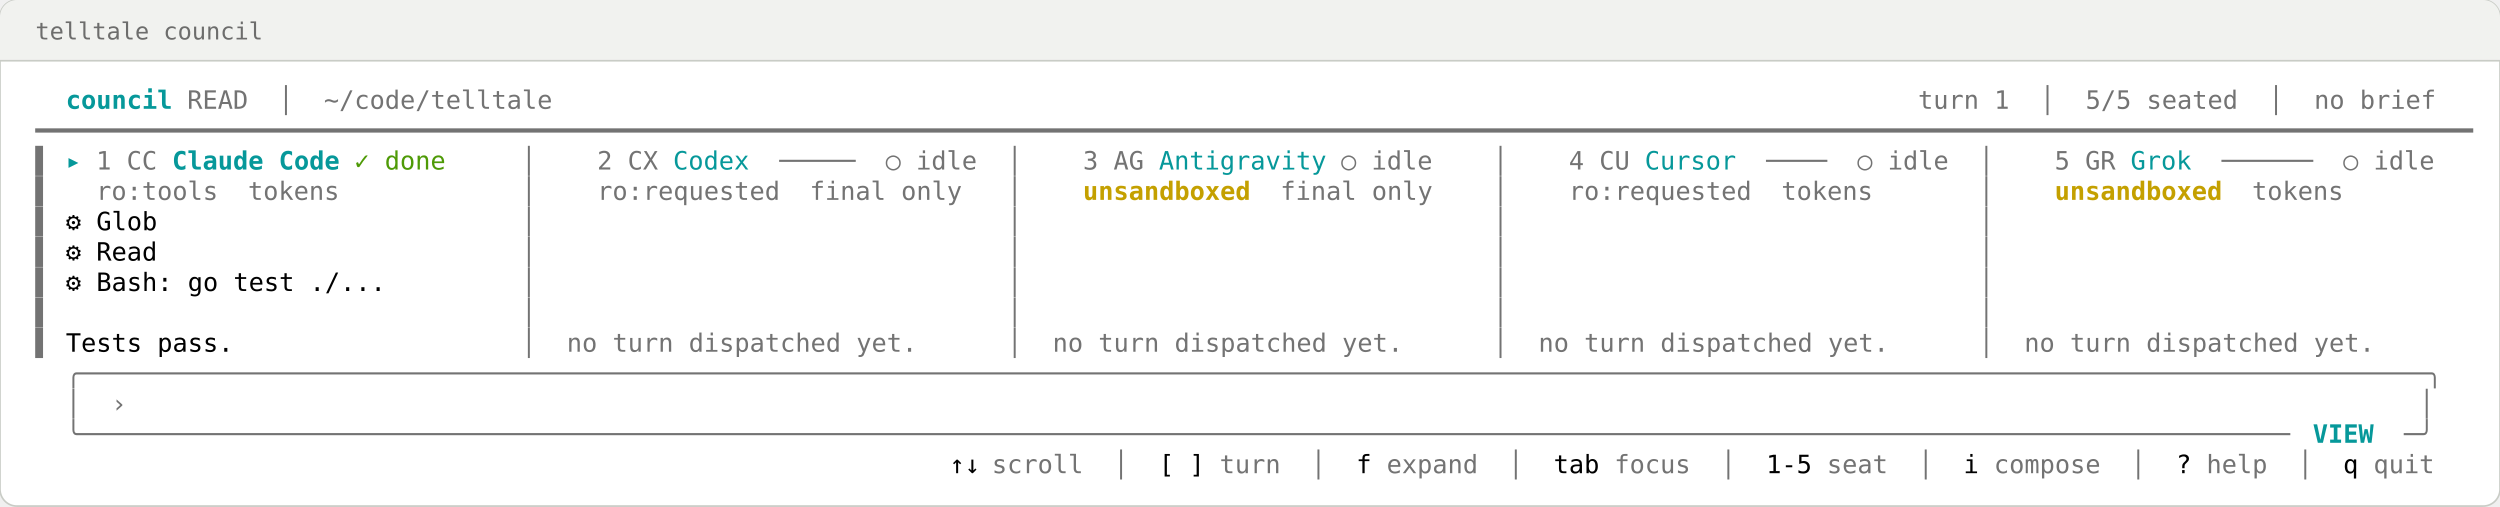
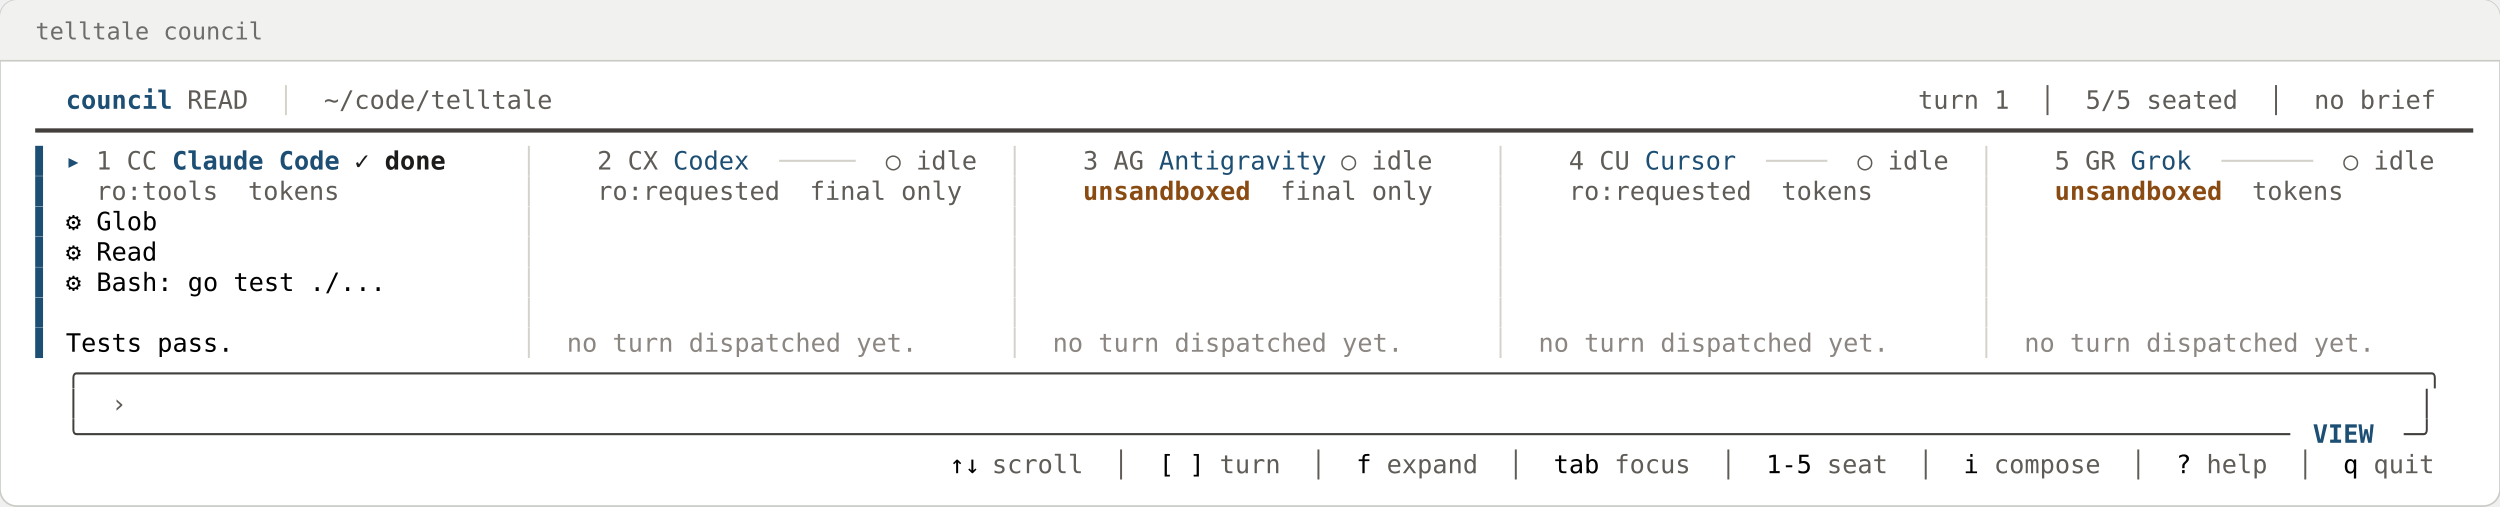
<svg xmlns="http://www.w3.org/2000/svg" width="1482" height="300" viewBox="0 0 1482 300" role="img" aria-labelledby="t">
  <rect x="0" y="0" width="1482" height="300" rx="10" fill="#ffffff" stroke="#c9ccc6" />
  <path d="M0 36 V10 a10 10 0 0 1 10 -10 H1472 a10 10 0 0 1 10 10 V36 Z" fill="#f1f2ef" />
  <line x1="0" y1="36" x2="1482" y2="36" stroke="#c9ccc6" />
  <text x="21" y="23.4" font-family="'JetBrains Mono','Fira Code','Cascadia Mono',Consolas,'DejaVu Sans Mono',monospace" font-size="14" fill="#000000" fill-opacity="0.55" xml:space="preserve">telltale council</text>
  <text y="64.5" font-family="'JetBrains Mono','Fira Code','Cascadia Mono',Consolas,'DejaVu Sans Mono',monospace" font-size="15" xml:space="preserve">
    <tspan x="21" textLength="18" lengthAdjust="spacingAndGlyphs" fill="#000000">  </tspan>
-     <tspan x="39" textLength="63" lengthAdjust="spacingAndGlyphs" fill="#06989a" font-weight="bold">council</tspan>
+     <tspan x="39" textLength="63" lengthAdjust="spacingAndGlyphs" fill="#1d4e73" font-weight="bold">council</tspan>
    <tspan x="102" textLength="9" lengthAdjust="spacingAndGlyphs" fill="#000000"> </tspan>
-     <tspan x="111" textLength="36" lengthAdjust="spacingAndGlyphs" fill="#000000" fill-opacity="0.55">READ</tspan>
+     <tspan x="111" textLength="36" lengthAdjust="spacingAndGlyphs" fill="#5f5c58">READ</tspan>
    <tspan x="147" textLength="18" lengthAdjust="spacingAndGlyphs" fill="#000000">  </tspan>
-     <tspan x="165" textLength="9" lengthAdjust="spacingAndGlyphs" fill="#000000" fill-opacity="0.55">│</tspan>
+     <tspan x="165" textLength="9" lengthAdjust="spacingAndGlyphs" fill="#d5d2cb">│</tspan>
    <tspan x="174" textLength="18" lengthAdjust="spacingAndGlyphs" fill="#000000">  </tspan>
-     <tspan x="192" textLength="135" lengthAdjust="spacingAndGlyphs" fill="#000000" fill-opacity="0.55">~/code/telltale</tspan>
+     <tspan x="192" textLength="135" lengthAdjust="spacingAndGlyphs" fill="#5f5c58">~/code/telltale</tspan>
    <tspan x="327" textLength="810" lengthAdjust="spacingAndGlyphs" fill="#000000">                                                                                          </tspan>
-     <tspan x="1137" textLength="306" lengthAdjust="spacingAndGlyphs" fill="#000000" fill-opacity="0.55">turn 1  │  5/5 seated  │  no brief</tspan>
+     <tspan x="1137" textLength="306" lengthAdjust="spacingAndGlyphs" fill="#5f5c58">turn 1  │  5/5 seated  │  no brief</tspan>
    <tspan x="1443" textLength="18" lengthAdjust="spacingAndGlyphs" fill="#000000">  </tspan>
  </text>
  <text y="82.5" font-family="'JetBrains Mono','Fira Code','Cascadia Mono',Consolas,'DejaVu Sans Mono',monospace" font-size="15" xml:space="preserve">
-     <tspan x="21" textLength="1440" lengthAdjust="spacingAndGlyphs" fill="#000000" fill-opacity="0.55">━━━━━━━━━━━━━━━━━━━━━━━━━━━━━━━━━━━━━━━━━━━━━━━━━━━━━━━━━━━━━━━━━━━━━━━━━━━━━━━━━━━━━━━━━━━━━━━━━━━━━━━━━━━━━━━━━━━━━━━━━━━━━━━━━━━━━━━━━━━━━━━━━━━━━━━━━━━━━━━━</tspan>
+     <tspan x="21" textLength="1440" lengthAdjust="spacingAndGlyphs" fill="#423f3c">━━━━━━━━━━━━━━━━━━━━━━━━━━━━━━━━━━━━━━━━━━━━━━━━━━━━━━━━━━━━━━━━━━━━━━━━━━━━━━━━━━━━━━━━━━━━━━━━━━━━━━━━━━━━━━━━━━━━━━━━━━━━━━━━━━━━━━━━━━━━━━━━━━━━━━━━━━━━━━━━</tspan>
  </text>
  <text y="100.5" font-family="'JetBrains Mono','Fira Code','Cascadia Mono',Consolas,'DejaVu Sans Mono',monospace" font-size="15" xml:space="preserve">
-     <tspan x="21" textLength="9" lengthAdjust="spacingAndGlyphs" fill="#000000" fill-opacity="0.55">▌</tspan>
+     <tspan x="21" textLength="9" lengthAdjust="spacingAndGlyphs" fill="#1d4e73">▌</tspan>
    <tspan x="30" textLength="9" lengthAdjust="spacingAndGlyphs" fill="#000000"> </tspan>
-     <tspan x="39" textLength="18" lengthAdjust="spacingAndGlyphs" fill="#06989a" font-weight="bold">▸ </tspan>
-     <tspan x="57" textLength="45" lengthAdjust="spacingAndGlyphs" fill="#000000" fill-opacity="0.55">1 CC </tspan>
-     <tspan x="102" textLength="99" lengthAdjust="spacingAndGlyphs" fill="#06989a" font-weight="bold">Claude Code</tspan>
+     <tspan x="39" textLength="18" lengthAdjust="spacingAndGlyphs" fill="#1d4e73" font-weight="bold">▸ </tspan>
+     <tspan x="57" textLength="45" lengthAdjust="spacingAndGlyphs" fill="#5f5c58">1 CC </tspan>
+     <tspan x="102" textLength="99" lengthAdjust="spacingAndGlyphs" fill="#1d4e73" font-weight="bold">Claude Code</tspan>
    <tspan x="201" textLength="9" lengthAdjust="spacingAndGlyphs" fill="#000000"> </tspan>
-     <tspan x="210" textLength="54" lengthAdjust="spacingAndGlyphs" fill="#4e9a06">✓ done</tspan>
+     <tspan x="210" textLength="54" lengthAdjust="spacingAndGlyphs" fill="#1e1c1b" font-weight="bold">✓ done</tspan>
    <tspan x="264" textLength="45" lengthAdjust="spacingAndGlyphs" fill="#000000">     </tspan>
-     <tspan x="309" textLength="9" lengthAdjust="spacingAndGlyphs" fill="#000000" fill-opacity="0.55">│</tspan>
+     <tspan x="309" textLength="9" lengthAdjust="spacingAndGlyphs" fill="#d5d2cb">│</tspan>
    <tspan x="318" textLength="18" lengthAdjust="spacingAndGlyphs" fill="#000000">  </tspan>
-     <tspan x="336" textLength="18" lengthAdjust="spacingAndGlyphs" fill="#06989a">  </tspan>
-     <tspan x="354" textLength="45" lengthAdjust="spacingAndGlyphs" fill="#000000" fill-opacity="0.55">2 CX </tspan>
-     <tspan x="399" textLength="45" lengthAdjust="spacingAndGlyphs" fill="#06989a">Codex</tspan>
+     <tspan x="336" textLength="18" lengthAdjust="spacingAndGlyphs" fill="#1d4e73">  </tspan>
+     <tspan x="354" textLength="45" lengthAdjust="spacingAndGlyphs" fill="#5f5c58">2 CX </tspan>
+     <tspan x="399" textLength="45" lengthAdjust="spacingAndGlyphs" fill="#1d4e73">Codex</tspan>
    <tspan x="444" textLength="18" lengthAdjust="spacingAndGlyphs" fill="#000000">  </tspan>
-     <tspan x="462" textLength="45" lengthAdjust="spacingAndGlyphs" fill="#000000" fill-opacity="0.55">─────</tspan>
+     <tspan x="462" textLength="45" lengthAdjust="spacingAndGlyphs" fill="#d5d2cb">─────</tspan>
    <tspan x="507" textLength="18" lengthAdjust="spacingAndGlyphs" fill="#000000">  </tspan>
-     <tspan x="525" textLength="54" lengthAdjust="spacingAndGlyphs" fill="#000000" fill-opacity="0.55">○ idle</tspan>
+     <tspan x="525" textLength="54" lengthAdjust="spacingAndGlyphs" fill="#5f5c58">○ idle</tspan>
    <tspan x="579" textLength="18" lengthAdjust="spacingAndGlyphs" fill="#000000">  </tspan>
-     <tspan x="597" textLength="9" lengthAdjust="spacingAndGlyphs" fill="#000000" fill-opacity="0.55">│</tspan>
+     <tspan x="597" textLength="9" lengthAdjust="spacingAndGlyphs" fill="#d5d2cb">│</tspan>
    <tspan x="606" textLength="18" lengthAdjust="spacingAndGlyphs" fill="#000000">  </tspan>
-     <tspan x="624" textLength="18" lengthAdjust="spacingAndGlyphs" fill="#06989a">  </tspan>
-     <tspan x="642" textLength="45" lengthAdjust="spacingAndGlyphs" fill="#000000" fill-opacity="0.55">3 AG </tspan>
-     <tspan x="687" textLength="99" lengthAdjust="spacingAndGlyphs" fill="#06989a">Antigravity</tspan>
+     <tspan x="624" textLength="18" lengthAdjust="spacingAndGlyphs" fill="#1d4e73">  </tspan>
+     <tspan x="642" textLength="45" lengthAdjust="spacingAndGlyphs" fill="#5f5c58">3 AG </tspan>
+     <tspan x="687" textLength="99" lengthAdjust="spacingAndGlyphs" fill="#1d4e73">Antigravity</tspan>
    <tspan x="786" textLength="9" lengthAdjust="spacingAndGlyphs" fill="#000000"> </tspan>
-     <tspan x="795" textLength="54" lengthAdjust="spacingAndGlyphs" fill="#000000" fill-opacity="0.55">○ idle</tspan>
+     <tspan x="795" textLength="54" lengthAdjust="spacingAndGlyphs" fill="#5f5c58">○ idle</tspan>
    <tspan x="849" textLength="36" lengthAdjust="spacingAndGlyphs" fill="#000000">    </tspan>
-     <tspan x="885" textLength="9" lengthAdjust="spacingAndGlyphs" fill="#000000" fill-opacity="0.55">│</tspan>
+     <tspan x="885" textLength="9" lengthAdjust="spacingAndGlyphs" fill="#d5d2cb">│</tspan>
    <tspan x="894" textLength="18" lengthAdjust="spacingAndGlyphs" fill="#000000">  </tspan>
-     <tspan x="912" textLength="18" lengthAdjust="spacingAndGlyphs" fill="#06989a">  </tspan>
-     <tspan x="930" textLength="45" lengthAdjust="spacingAndGlyphs" fill="#000000" fill-opacity="0.55">4 CU </tspan>
-     <tspan x="975" textLength="54" lengthAdjust="spacingAndGlyphs" fill="#06989a">Cursor</tspan>
+     <tspan x="912" textLength="18" lengthAdjust="spacingAndGlyphs" fill="#1d4e73">  </tspan>
+     <tspan x="930" textLength="45" lengthAdjust="spacingAndGlyphs" fill="#5f5c58">4 CU </tspan>
+     <tspan x="975" textLength="54" lengthAdjust="spacingAndGlyphs" fill="#1d4e73">Cursor</tspan>
    <tspan x="1029" textLength="18" lengthAdjust="spacingAndGlyphs" fill="#000000">  </tspan>
-     <tspan x="1047" textLength="36" lengthAdjust="spacingAndGlyphs" fill="#000000" fill-opacity="0.55">────</tspan>
+     <tspan x="1047" textLength="36" lengthAdjust="spacingAndGlyphs" fill="#d5d2cb">────</tspan>
    <tspan x="1083" textLength="18" lengthAdjust="spacingAndGlyphs" fill="#000000">  </tspan>
-     <tspan x="1101" textLength="54" lengthAdjust="spacingAndGlyphs" fill="#000000" fill-opacity="0.55">○ idle</tspan>
+     <tspan x="1101" textLength="54" lengthAdjust="spacingAndGlyphs" fill="#5f5c58">○ idle</tspan>
    <tspan x="1155" textLength="18" lengthAdjust="spacingAndGlyphs" fill="#000000">  </tspan>
-     <tspan x="1173" textLength="9" lengthAdjust="spacingAndGlyphs" fill="#000000" fill-opacity="0.55">│</tspan>
+     <tspan x="1173" textLength="9" lengthAdjust="spacingAndGlyphs" fill="#d5d2cb">│</tspan>
    <tspan x="1182" textLength="18" lengthAdjust="spacingAndGlyphs" fill="#000000">  </tspan>
-     <tspan x="1200" textLength="18" lengthAdjust="spacingAndGlyphs" fill="#06989a">  </tspan>
-     <tspan x="1218" textLength="45" lengthAdjust="spacingAndGlyphs" fill="#000000" fill-opacity="0.55">5 GR </tspan>
-     <tspan x="1263" textLength="36" lengthAdjust="spacingAndGlyphs" fill="#06989a">Grok</tspan>
+     <tspan x="1200" textLength="18" lengthAdjust="spacingAndGlyphs" fill="#1d4e73">  </tspan>
+     <tspan x="1218" textLength="45" lengthAdjust="spacingAndGlyphs" fill="#5f5c58">5 GR </tspan>
+     <tspan x="1263" textLength="36" lengthAdjust="spacingAndGlyphs" fill="#1d4e73">Grok</tspan>
    <tspan x="1299" textLength="18" lengthAdjust="spacingAndGlyphs" fill="#000000">  </tspan>
-     <tspan x="1317" textLength="54" lengthAdjust="spacingAndGlyphs" fill="#000000" fill-opacity="0.55">──────</tspan>
+     <tspan x="1317" textLength="54" lengthAdjust="spacingAndGlyphs" fill="#d5d2cb">──────</tspan>
    <tspan x="1371" textLength="18" lengthAdjust="spacingAndGlyphs" fill="#000000">  </tspan>
-     <tspan x="1389" textLength="54" lengthAdjust="spacingAndGlyphs" fill="#000000" fill-opacity="0.55">○ idle</tspan>
+     <tspan x="1389" textLength="54" lengthAdjust="spacingAndGlyphs" fill="#5f5c58">○ idle</tspan>
    <tspan x="1443" textLength="18" lengthAdjust="spacingAndGlyphs" fill="#000000">  </tspan>
  </text>
  <text y="118.5" font-family="'JetBrains Mono','Fira Code','Cascadia Mono',Consolas,'DejaVu Sans Mono',monospace" font-size="15" xml:space="preserve">
-     <tspan x="21" textLength="9" lengthAdjust="spacingAndGlyphs" fill="#000000" fill-opacity="0.55">▌</tspan>
+     <tspan x="21" textLength="9" lengthAdjust="spacingAndGlyphs" fill="#1d4e73">▌</tspan>
    <tspan x="30" textLength="27" lengthAdjust="spacingAndGlyphs" fill="#000000">   </tspan>
-     <tspan x="57" textLength="72" lengthAdjust="spacingAndGlyphs" fill="#000000" fill-opacity="0.55">ro:tools</tspan>
+     <tspan x="57" textLength="72" lengthAdjust="spacingAndGlyphs" fill="#5f5c58">ro:tools</tspan>
    <tspan x="129" textLength="18" lengthAdjust="spacingAndGlyphs" fill="#000000">  </tspan>
-     <tspan x="147" textLength="54" lengthAdjust="spacingAndGlyphs" fill="#000000" fill-opacity="0.55">tokens</tspan>
+     <tspan x="147" textLength="54" lengthAdjust="spacingAndGlyphs" fill="#5f5c58">tokens</tspan>
    <tspan x="201" textLength="108" lengthAdjust="spacingAndGlyphs" fill="#000000">            </tspan>
-     <tspan x="309" textLength="9" lengthAdjust="spacingAndGlyphs" fill="#000000" fill-opacity="0.55">│</tspan>
+     <tspan x="309" textLength="9" lengthAdjust="spacingAndGlyphs" fill="#d5d2cb">│</tspan>
    <tspan x="318" textLength="36" lengthAdjust="spacingAndGlyphs" fill="#000000">    </tspan>
-     <tspan x="354" textLength="108" lengthAdjust="spacingAndGlyphs" fill="#000000" fill-opacity="0.55">ro:requested</tspan>
+     <tspan x="354" textLength="108" lengthAdjust="spacingAndGlyphs" fill="#5f5c58">ro:requested</tspan>
    <tspan x="462" textLength="18" lengthAdjust="spacingAndGlyphs" fill="#000000">  </tspan>
-     <tspan x="480" textLength="90" lengthAdjust="spacingAndGlyphs" fill="#000000" fill-opacity="0.55">final only</tspan>
+     <tspan x="480" textLength="90" lengthAdjust="spacingAndGlyphs" fill="#5f5c58">final only</tspan>
    <tspan x="570" textLength="27" lengthAdjust="spacingAndGlyphs" fill="#000000">   </tspan>
-     <tspan x="597" textLength="9" lengthAdjust="spacingAndGlyphs" fill="#000000" fill-opacity="0.55">│</tspan>
+     <tspan x="597" textLength="9" lengthAdjust="spacingAndGlyphs" fill="#d5d2cb">│</tspan>
    <tspan x="606" textLength="36" lengthAdjust="spacingAndGlyphs" fill="#000000">    </tspan>
-     <tspan x="642" textLength="99" lengthAdjust="spacingAndGlyphs" fill="#c4a000" font-weight="bold">unsandboxed</tspan>
+     <tspan x="642" textLength="99" lengthAdjust="spacingAndGlyphs" fill="#8a4b12" font-weight="bold">unsandboxed</tspan>
    <tspan x="741" textLength="18" lengthAdjust="spacingAndGlyphs" fill="#000000">  </tspan>
-     <tspan x="759" textLength="90" lengthAdjust="spacingAndGlyphs" fill="#000000" fill-opacity="0.55">final only</tspan>
+     <tspan x="759" textLength="90" lengthAdjust="spacingAndGlyphs" fill="#5f5c58">final only</tspan>
    <tspan x="849" textLength="36" lengthAdjust="spacingAndGlyphs" fill="#000000">    </tspan>
-     <tspan x="885" textLength="9" lengthAdjust="spacingAndGlyphs" fill="#000000" fill-opacity="0.55">│</tspan>
+     <tspan x="885" textLength="9" lengthAdjust="spacingAndGlyphs" fill="#d5d2cb">│</tspan>
    <tspan x="894" textLength="36" lengthAdjust="spacingAndGlyphs" fill="#000000">    </tspan>
-     <tspan x="930" textLength="108" lengthAdjust="spacingAndGlyphs" fill="#000000" fill-opacity="0.55">ro:requested</tspan>
+     <tspan x="930" textLength="108" lengthAdjust="spacingAndGlyphs" fill="#5f5c58">ro:requested</tspan>
    <tspan x="1038" textLength="18" lengthAdjust="spacingAndGlyphs" fill="#000000">  </tspan>
-     <tspan x="1056" textLength="54" lengthAdjust="spacingAndGlyphs" fill="#000000" fill-opacity="0.55">tokens</tspan>
+     <tspan x="1056" textLength="54" lengthAdjust="spacingAndGlyphs" fill="#5f5c58">tokens</tspan>
    <tspan x="1110" textLength="63" lengthAdjust="spacingAndGlyphs" fill="#000000">       </tspan>
-     <tspan x="1173" textLength="9" lengthAdjust="spacingAndGlyphs" fill="#000000" fill-opacity="0.55">│</tspan>
+     <tspan x="1173" textLength="9" lengthAdjust="spacingAndGlyphs" fill="#d5d2cb">│</tspan>
    <tspan x="1182" textLength="36" lengthAdjust="spacingAndGlyphs" fill="#000000">    </tspan>
-     <tspan x="1218" textLength="99" lengthAdjust="spacingAndGlyphs" fill="#c4a000" font-weight="bold">unsandboxed</tspan>
+     <tspan x="1218" textLength="99" lengthAdjust="spacingAndGlyphs" fill="#8a4b12" font-weight="bold">unsandboxed</tspan>
    <tspan x="1317" textLength="18" lengthAdjust="spacingAndGlyphs" fill="#000000">  </tspan>
-     <tspan x="1335" textLength="54" lengthAdjust="spacingAndGlyphs" fill="#000000" fill-opacity="0.55">tokens</tspan>
+     <tspan x="1335" textLength="54" lengthAdjust="spacingAndGlyphs" fill="#5f5c58">tokens</tspan>
    <tspan x="1389" textLength="72" lengthAdjust="spacingAndGlyphs" fill="#000000">        </tspan>
  </text>
  <text y="136.5" font-family="'JetBrains Mono','Fira Code','Cascadia Mono',Consolas,'DejaVu Sans Mono',monospace" font-size="15" xml:space="preserve">
-     <tspan x="21" textLength="9" lengthAdjust="spacingAndGlyphs" fill="#000000" fill-opacity="0.55">▌</tspan>
+     <tspan x="21" textLength="9" lengthAdjust="spacingAndGlyphs" fill="#1d4e73">▌</tspan>
    <tspan x="30" textLength="279" lengthAdjust="spacingAndGlyphs" fill="#000000"> ⚙ Glob                        </tspan>
-     <tspan x="309" textLength="9" lengthAdjust="spacingAndGlyphs" fill="#000000" fill-opacity="0.55">│</tspan>
-     <tspan x="318" textLength="279" lengthAdjust="spacingAndGlyphs" fill="#000000">                               </tspan>
-     <tspan x="597" textLength="9" lengthAdjust="spacingAndGlyphs" fill="#000000" fill-opacity="0.55">│</tspan>
-     <tspan x="606" textLength="279" lengthAdjust="spacingAndGlyphs" fill="#000000">                               </tspan>
-     <tspan x="885" textLength="9" lengthAdjust="spacingAndGlyphs" fill="#000000" fill-opacity="0.55">│</tspan>
-     <tspan x="894" textLength="279" lengthAdjust="spacingAndGlyphs" fill="#000000">                               </tspan>
-     <tspan x="1173" textLength="9" lengthAdjust="spacingAndGlyphs" fill="#000000" fill-opacity="0.55">│</tspan>
+     <tspan x="309" textLength="9" lengthAdjust="spacingAndGlyphs" fill="#d5d2cb">│</tspan>
+     <tspan x="318" textLength="279" lengthAdjust="spacingAndGlyphs" fill="#000000">                               </tspan>
+     <tspan x="597" textLength="9" lengthAdjust="spacingAndGlyphs" fill="#d5d2cb">│</tspan>
+     <tspan x="606" textLength="279" lengthAdjust="spacingAndGlyphs" fill="#000000">                               </tspan>
+     <tspan x="885" textLength="9" lengthAdjust="spacingAndGlyphs" fill="#d5d2cb">│</tspan>
+     <tspan x="894" textLength="279" lengthAdjust="spacingAndGlyphs" fill="#000000">                               </tspan>
+     <tspan x="1173" textLength="9" lengthAdjust="spacingAndGlyphs" fill="#d5d2cb">│</tspan>
    <tspan x="1182" textLength="279" lengthAdjust="spacingAndGlyphs" fill="#000000">                               </tspan>
  </text>
  <text y="154.5" font-family="'JetBrains Mono','Fira Code','Cascadia Mono',Consolas,'DejaVu Sans Mono',monospace" font-size="15" xml:space="preserve">
-     <tspan x="21" textLength="9" lengthAdjust="spacingAndGlyphs" fill="#000000" fill-opacity="0.55">▌</tspan>
+     <tspan x="21" textLength="9" lengthAdjust="spacingAndGlyphs" fill="#1d4e73">▌</tspan>
    <tspan x="30" textLength="279" lengthAdjust="spacingAndGlyphs" fill="#000000"> ⚙ Read                        </tspan>
-     <tspan x="309" textLength="9" lengthAdjust="spacingAndGlyphs" fill="#000000" fill-opacity="0.55">│</tspan>
-     <tspan x="318" textLength="279" lengthAdjust="spacingAndGlyphs" fill="#000000">                               </tspan>
-     <tspan x="597" textLength="9" lengthAdjust="spacingAndGlyphs" fill="#000000" fill-opacity="0.55">│</tspan>
-     <tspan x="606" textLength="279" lengthAdjust="spacingAndGlyphs" fill="#000000">                               </tspan>
-     <tspan x="885" textLength="9" lengthAdjust="spacingAndGlyphs" fill="#000000" fill-opacity="0.55">│</tspan>
-     <tspan x="894" textLength="279" lengthAdjust="spacingAndGlyphs" fill="#000000">                               </tspan>
-     <tspan x="1173" textLength="9" lengthAdjust="spacingAndGlyphs" fill="#000000" fill-opacity="0.55">│</tspan>
+     <tspan x="309" textLength="9" lengthAdjust="spacingAndGlyphs" fill="#d5d2cb">│</tspan>
+     <tspan x="318" textLength="279" lengthAdjust="spacingAndGlyphs" fill="#000000">                               </tspan>
+     <tspan x="597" textLength="9" lengthAdjust="spacingAndGlyphs" fill="#d5d2cb">│</tspan>
+     <tspan x="606" textLength="279" lengthAdjust="spacingAndGlyphs" fill="#000000">                               </tspan>
+     <tspan x="885" textLength="9" lengthAdjust="spacingAndGlyphs" fill="#d5d2cb">│</tspan>
+     <tspan x="894" textLength="279" lengthAdjust="spacingAndGlyphs" fill="#000000">                               </tspan>
+     <tspan x="1173" textLength="9" lengthAdjust="spacingAndGlyphs" fill="#d5d2cb">│</tspan>
    <tspan x="1182" textLength="279" lengthAdjust="spacingAndGlyphs" fill="#000000">                               </tspan>
  </text>
  <text y="172.5" font-family="'JetBrains Mono','Fira Code','Cascadia Mono',Consolas,'DejaVu Sans Mono',monospace" font-size="15" xml:space="preserve">
-     <tspan x="21" textLength="9" lengthAdjust="spacingAndGlyphs" fill="#000000" fill-opacity="0.55">▌</tspan>
+     <tspan x="21" textLength="9" lengthAdjust="spacingAndGlyphs" fill="#1d4e73">▌</tspan>
    <tspan x="30" textLength="279" lengthAdjust="spacingAndGlyphs" fill="#000000"> ⚙ Bash: go test ./...         </tspan>
-     <tspan x="309" textLength="9" lengthAdjust="spacingAndGlyphs" fill="#000000" fill-opacity="0.55">│</tspan>
-     <tspan x="318" textLength="279" lengthAdjust="spacingAndGlyphs" fill="#000000">                               </tspan>
-     <tspan x="597" textLength="9" lengthAdjust="spacingAndGlyphs" fill="#000000" fill-opacity="0.55">│</tspan>
-     <tspan x="606" textLength="279" lengthAdjust="spacingAndGlyphs" fill="#000000">                               </tspan>
-     <tspan x="885" textLength="9" lengthAdjust="spacingAndGlyphs" fill="#000000" fill-opacity="0.55">│</tspan>
-     <tspan x="894" textLength="279" lengthAdjust="spacingAndGlyphs" fill="#000000">                               </tspan>
-     <tspan x="1173" textLength="9" lengthAdjust="spacingAndGlyphs" fill="#000000" fill-opacity="0.55">│</tspan>
+     <tspan x="309" textLength="9" lengthAdjust="spacingAndGlyphs" fill="#d5d2cb">│</tspan>
+     <tspan x="318" textLength="279" lengthAdjust="spacingAndGlyphs" fill="#000000">                               </tspan>
+     <tspan x="597" textLength="9" lengthAdjust="spacingAndGlyphs" fill="#d5d2cb">│</tspan>
+     <tspan x="606" textLength="279" lengthAdjust="spacingAndGlyphs" fill="#000000">                               </tspan>
+     <tspan x="885" textLength="9" lengthAdjust="spacingAndGlyphs" fill="#d5d2cb">│</tspan>
+     <tspan x="894" textLength="279" lengthAdjust="spacingAndGlyphs" fill="#000000">                               </tspan>
+     <tspan x="1173" textLength="9" lengthAdjust="spacingAndGlyphs" fill="#d5d2cb">│</tspan>
    <tspan x="1182" textLength="279" lengthAdjust="spacingAndGlyphs" fill="#000000">                               </tspan>
  </text>
  <text y="190.5" font-family="'JetBrains Mono','Fira Code','Cascadia Mono',Consolas,'DejaVu Sans Mono',monospace" font-size="15" xml:space="preserve">
-     <tspan x="21" textLength="9" lengthAdjust="spacingAndGlyphs" fill="#000000" fill-opacity="0.55">▌</tspan>
+     <tspan x="21" textLength="9" lengthAdjust="spacingAndGlyphs" fill="#1d4e73">▌</tspan>
    <tspan x="30" textLength="279" lengthAdjust="spacingAndGlyphs" fill="#000000">                               </tspan>
-     <tspan x="309" textLength="9" lengthAdjust="spacingAndGlyphs" fill="#000000" fill-opacity="0.55">│</tspan>
-     <tspan x="318" textLength="279" lengthAdjust="spacingAndGlyphs" fill="#000000">                               </tspan>
-     <tspan x="597" textLength="9" lengthAdjust="spacingAndGlyphs" fill="#000000" fill-opacity="0.55">│</tspan>
-     <tspan x="606" textLength="279" lengthAdjust="spacingAndGlyphs" fill="#000000">                               </tspan>
-     <tspan x="885" textLength="9" lengthAdjust="spacingAndGlyphs" fill="#000000" fill-opacity="0.55">│</tspan>
-     <tspan x="894" textLength="279" lengthAdjust="spacingAndGlyphs" fill="#000000">                               </tspan>
-     <tspan x="1173" textLength="9" lengthAdjust="spacingAndGlyphs" fill="#000000" fill-opacity="0.55">│</tspan>
+     <tspan x="309" textLength="9" lengthAdjust="spacingAndGlyphs" fill="#d5d2cb">│</tspan>
+     <tspan x="318" textLength="279" lengthAdjust="spacingAndGlyphs" fill="#000000">                               </tspan>
+     <tspan x="597" textLength="9" lengthAdjust="spacingAndGlyphs" fill="#d5d2cb">│</tspan>
+     <tspan x="606" textLength="279" lengthAdjust="spacingAndGlyphs" fill="#000000">                               </tspan>
+     <tspan x="885" textLength="9" lengthAdjust="spacingAndGlyphs" fill="#d5d2cb">│</tspan>
+     <tspan x="894" textLength="279" lengthAdjust="spacingAndGlyphs" fill="#000000">                               </tspan>
+     <tspan x="1173" textLength="9" lengthAdjust="spacingAndGlyphs" fill="#d5d2cb">│</tspan>
    <tspan x="1182" textLength="279" lengthAdjust="spacingAndGlyphs" fill="#000000">                               </tspan>
  </text>
  <text y="208.5" font-family="'JetBrains Mono','Fira Code','Cascadia Mono',Consolas,'DejaVu Sans Mono',monospace" font-size="15" xml:space="preserve">
-     <tspan x="21" textLength="9" lengthAdjust="spacingAndGlyphs" fill="#000000" fill-opacity="0.55">▌</tspan>
+     <tspan x="21" textLength="9" lengthAdjust="spacingAndGlyphs" fill="#1d4e73">▌</tspan>
    <tspan x="30" textLength="279" lengthAdjust="spacingAndGlyphs" fill="#000000"> Tests pass.                   </tspan>
-     <tspan x="309" textLength="9" lengthAdjust="spacingAndGlyphs" fill="#000000" fill-opacity="0.55">│</tspan>
+     <tspan x="309" textLength="9" lengthAdjust="spacingAndGlyphs" fill="#d5d2cb">│</tspan>
    <tspan x="318" textLength="18" lengthAdjust="spacingAndGlyphs" fill="#000000">  </tspan>
-     <tspan x="336" textLength="207" lengthAdjust="spacingAndGlyphs" fill="#000000" fill-opacity="0.55">no turn dispatched yet.</tspan>
+     <tspan x="336" textLength="207" lengthAdjust="spacingAndGlyphs" fill="#8b8681">no turn dispatched yet.</tspan>
    <tspan x="543" textLength="54" lengthAdjust="spacingAndGlyphs" fill="#000000">      </tspan>
-     <tspan x="597" textLength="9" lengthAdjust="spacingAndGlyphs" fill="#000000" fill-opacity="0.55">│</tspan>
+     <tspan x="597" textLength="9" lengthAdjust="spacingAndGlyphs" fill="#d5d2cb">│</tspan>
    <tspan x="606" textLength="18" lengthAdjust="spacingAndGlyphs" fill="#000000">  </tspan>
-     <tspan x="624" textLength="207" lengthAdjust="spacingAndGlyphs" fill="#000000" fill-opacity="0.55">no turn dispatched yet.</tspan>
+     <tspan x="624" textLength="207" lengthAdjust="spacingAndGlyphs" fill="#8b8681">no turn dispatched yet.</tspan>
    <tspan x="831" textLength="54" lengthAdjust="spacingAndGlyphs" fill="#000000">      </tspan>
-     <tspan x="885" textLength="9" lengthAdjust="spacingAndGlyphs" fill="#000000" fill-opacity="0.55">│</tspan>
+     <tspan x="885" textLength="9" lengthAdjust="spacingAndGlyphs" fill="#d5d2cb">│</tspan>
    <tspan x="894" textLength="18" lengthAdjust="spacingAndGlyphs" fill="#000000">  </tspan>
-     <tspan x="912" textLength="207" lengthAdjust="spacingAndGlyphs" fill="#000000" fill-opacity="0.55">no turn dispatched yet.</tspan>
+     <tspan x="912" textLength="207" lengthAdjust="spacingAndGlyphs" fill="#8b8681">no turn dispatched yet.</tspan>
    <tspan x="1119" textLength="54" lengthAdjust="spacingAndGlyphs" fill="#000000">      </tspan>
-     <tspan x="1173" textLength="9" lengthAdjust="spacingAndGlyphs" fill="#000000" fill-opacity="0.55">│</tspan>
+     <tspan x="1173" textLength="9" lengthAdjust="spacingAndGlyphs" fill="#d5d2cb">│</tspan>
    <tspan x="1182" textLength="18" lengthAdjust="spacingAndGlyphs" fill="#000000">  </tspan>
-     <tspan x="1200" textLength="207" lengthAdjust="spacingAndGlyphs" fill="#000000" fill-opacity="0.55">no turn dispatched yet.</tspan>
+     <tspan x="1200" textLength="207" lengthAdjust="spacingAndGlyphs" fill="#8b8681">no turn dispatched yet.</tspan>
    <tspan x="1407" textLength="54" lengthAdjust="spacingAndGlyphs" fill="#000000">      </tspan>
  </text>
  <text y="226.5" font-family="'JetBrains Mono','Fira Code','Cascadia Mono',Consolas,'DejaVu Sans Mono',monospace" font-size="15" xml:space="preserve">
    <tspan x="21" textLength="18" lengthAdjust="spacingAndGlyphs" fill="#000000">  </tspan>
-     <tspan x="39" textLength="1404" lengthAdjust="spacingAndGlyphs" fill="#000000" fill-opacity="0.55">╭──────────────────────────────────────────────────────────────────────────────────────────────────────────────────────────────────────────────────────────╮</tspan>
+     <tspan x="39" textLength="1404" lengthAdjust="spacingAndGlyphs" fill="#423f3c">╭──────────────────────────────────────────────────────────────────────────────────────────────────────────────────────────────────────────────────────────╮</tspan>
    <tspan x="1443" textLength="18" lengthAdjust="spacingAndGlyphs" fill="#000000">  </tspan>
  </text>
  <text y="244.5" font-family="'JetBrains Mono','Fira Code','Cascadia Mono',Consolas,'DejaVu Sans Mono',monospace" font-size="15" xml:space="preserve">
    <tspan x="21" textLength="18" lengthAdjust="spacingAndGlyphs" fill="#000000">  </tspan>
-     <tspan x="39" textLength="27" lengthAdjust="spacingAndGlyphs" fill="#000000" fill-opacity="0.55">│  </tspan>
-     <tspan x="66" textLength="18" lengthAdjust="spacingAndGlyphs" fill="#000000" fill-opacity="0.55">› </tspan>
+     <tspan x="39" textLength="27" lengthAdjust="spacingAndGlyphs" fill="#423f3c">│  </tspan>
+     <tspan x="66" textLength="18" lengthAdjust="spacingAndGlyphs" fill="#5f5c58">› </tspan>
    <tspan x="84" textLength="1332" lengthAdjust="spacingAndGlyphs" fill="#000000">                                                                                                                                                    </tspan>
-     <tspan x="1416" textLength="27" lengthAdjust="spacingAndGlyphs" fill="#000000" fill-opacity="0.55">  │</tspan>
+     <tspan x="1416" textLength="27" lengthAdjust="spacingAndGlyphs" fill="#423f3c">  │</tspan>
    <tspan x="1443" textLength="18" lengthAdjust="spacingAndGlyphs" fill="#000000">  </tspan>
  </text>
  <text y="262.5" font-family="'JetBrains Mono','Fira Code','Cascadia Mono',Consolas,'DejaVu Sans Mono',monospace" font-size="15" xml:space="preserve">
    <tspan x="21" textLength="18" lengthAdjust="spacingAndGlyphs" fill="#000000">  </tspan>
-     <tspan x="39" textLength="1332" lengthAdjust="spacingAndGlyphs" fill="#000000" fill-opacity="0.55">╰─────────────────────────────────────────────────────────────────────────────────────────────────────────────────────────────────────────────────  </tspan>
-     <tspan x="1371" textLength="36" lengthAdjust="spacingAndGlyphs" fill="#06989a" font-weight="bold">VIEW</tspan>
-     <tspan x="1407" textLength="36" lengthAdjust="spacingAndGlyphs" fill="#000000" fill-opacity="0.55">  ─╯</tspan>
+     <tspan x="39" textLength="1332" lengthAdjust="spacingAndGlyphs" fill="#423f3c">╰─────────────────────────────────────────────────────────────────────────────────────────────────────────────────────────────────────────────────  </tspan>
+     <tspan x="1371" textLength="36" lengthAdjust="spacingAndGlyphs" fill="#1d4e73" font-weight="bold">VIEW</tspan>
+     <tspan x="1407" textLength="36" lengthAdjust="spacingAndGlyphs" fill="#423f3c">  ─╯</tspan>
    <tspan x="1443" textLength="18" lengthAdjust="spacingAndGlyphs" fill="#000000">  </tspan>
  </text>
  <text y="280.5" font-family="'JetBrains Mono','Fira Code','Cascadia Mono',Consolas,'DejaVu Sans Mono',monospace" font-size="15" xml:space="preserve">
    <tspan x="21" textLength="567" lengthAdjust="spacingAndGlyphs" fill="#000000">                                                            ↑↓ </tspan>
-     <tspan x="588" textLength="54" lengthAdjust="spacingAndGlyphs" fill="#000000" fill-opacity="0.55">scroll</tspan>
-     <tspan x="642" textLength="45" lengthAdjust="spacingAndGlyphs" fill="#000000" fill-opacity="0.55">  │  </tspan>
+     <tspan x="588" textLength="54" lengthAdjust="spacingAndGlyphs" fill="#5f5c58">scroll</tspan>
+     <tspan x="642" textLength="45" lengthAdjust="spacingAndGlyphs" fill="#5f5c58">  │  </tspan>
    <tspan x="687" textLength="36" lengthAdjust="spacingAndGlyphs" fill="#000000">[ ] </tspan>
-     <tspan x="723" textLength="36" lengthAdjust="spacingAndGlyphs" fill="#000000" fill-opacity="0.55">turn</tspan>
-     <tspan x="759" textLength="45" lengthAdjust="spacingAndGlyphs" fill="#000000" fill-opacity="0.55">  │  </tspan>
+     <tspan x="723" textLength="36" lengthAdjust="spacingAndGlyphs" fill="#5f5c58">turn</tspan>
+     <tspan x="759" textLength="45" lengthAdjust="spacingAndGlyphs" fill="#5f5c58">  │  </tspan>
    <tspan x="804" textLength="18" lengthAdjust="spacingAndGlyphs" fill="#000000">f </tspan>
-     <tspan x="822" textLength="54" lengthAdjust="spacingAndGlyphs" fill="#000000" fill-opacity="0.55">expand</tspan>
-     <tspan x="876" textLength="45" lengthAdjust="spacingAndGlyphs" fill="#000000" fill-opacity="0.55">  │  </tspan>
+     <tspan x="822" textLength="54" lengthAdjust="spacingAndGlyphs" fill="#5f5c58">expand</tspan>
+     <tspan x="876" textLength="45" lengthAdjust="spacingAndGlyphs" fill="#5f5c58">  │  </tspan>
    <tspan x="921" textLength="36" lengthAdjust="spacingAndGlyphs" fill="#000000">tab </tspan>
-     <tspan x="957" textLength="45" lengthAdjust="spacingAndGlyphs" fill="#000000" fill-opacity="0.55">focus</tspan>
-     <tspan x="1002" textLength="45" lengthAdjust="spacingAndGlyphs" fill="#000000" fill-opacity="0.55">  │  </tspan>
+     <tspan x="957" textLength="45" lengthAdjust="spacingAndGlyphs" fill="#5f5c58">focus</tspan>
+     <tspan x="1002" textLength="45" lengthAdjust="spacingAndGlyphs" fill="#5f5c58">  │  </tspan>
    <tspan x="1047" textLength="36" lengthAdjust="spacingAndGlyphs" fill="#000000">1-5 </tspan>
-     <tspan x="1083" textLength="36" lengthAdjust="spacingAndGlyphs" fill="#000000" fill-opacity="0.55">seat</tspan>
-     <tspan x="1119" textLength="45" lengthAdjust="spacingAndGlyphs" fill="#000000" fill-opacity="0.55">  │  </tspan>
+     <tspan x="1083" textLength="36" lengthAdjust="spacingAndGlyphs" fill="#5f5c58">seat</tspan>
+     <tspan x="1119" textLength="45" lengthAdjust="spacingAndGlyphs" fill="#5f5c58">  │  </tspan>
    <tspan x="1164" textLength="18" lengthAdjust="spacingAndGlyphs" fill="#000000">i </tspan>
-     <tspan x="1182" textLength="63" lengthAdjust="spacingAndGlyphs" fill="#000000" fill-opacity="0.55">compose</tspan>
-     <tspan x="1245" textLength="45" lengthAdjust="spacingAndGlyphs" fill="#000000" fill-opacity="0.55">  │  </tspan>
+     <tspan x="1182" textLength="63" lengthAdjust="spacingAndGlyphs" fill="#5f5c58">compose</tspan>
+     <tspan x="1245" textLength="45" lengthAdjust="spacingAndGlyphs" fill="#5f5c58">  │  </tspan>
    <tspan x="1290" textLength="18" lengthAdjust="spacingAndGlyphs" fill="#000000">? </tspan>
-     <tspan x="1308" textLength="36" lengthAdjust="spacingAndGlyphs" fill="#000000" fill-opacity="0.55">help</tspan>
-     <tspan x="1344" textLength="45" lengthAdjust="spacingAndGlyphs" fill="#000000" fill-opacity="0.55">  │  </tspan>
+     <tspan x="1308" textLength="36" lengthAdjust="spacingAndGlyphs" fill="#5f5c58">help</tspan>
+     <tspan x="1344" textLength="45" lengthAdjust="spacingAndGlyphs" fill="#5f5c58">  │  </tspan>
    <tspan x="1389" textLength="18" lengthAdjust="spacingAndGlyphs" fill="#000000">q </tspan>
-     <tspan x="1407" textLength="36" lengthAdjust="spacingAndGlyphs" fill="#000000" fill-opacity="0.55">quit</tspan>
+     <tspan x="1407" textLength="36" lengthAdjust="spacingAndGlyphs" fill="#5f5c58">quit</tspan>
    <tspan x="1443" textLength="18" lengthAdjust="spacingAndGlyphs" fill="#000000">  </tspan>
  </text>
</svg>
